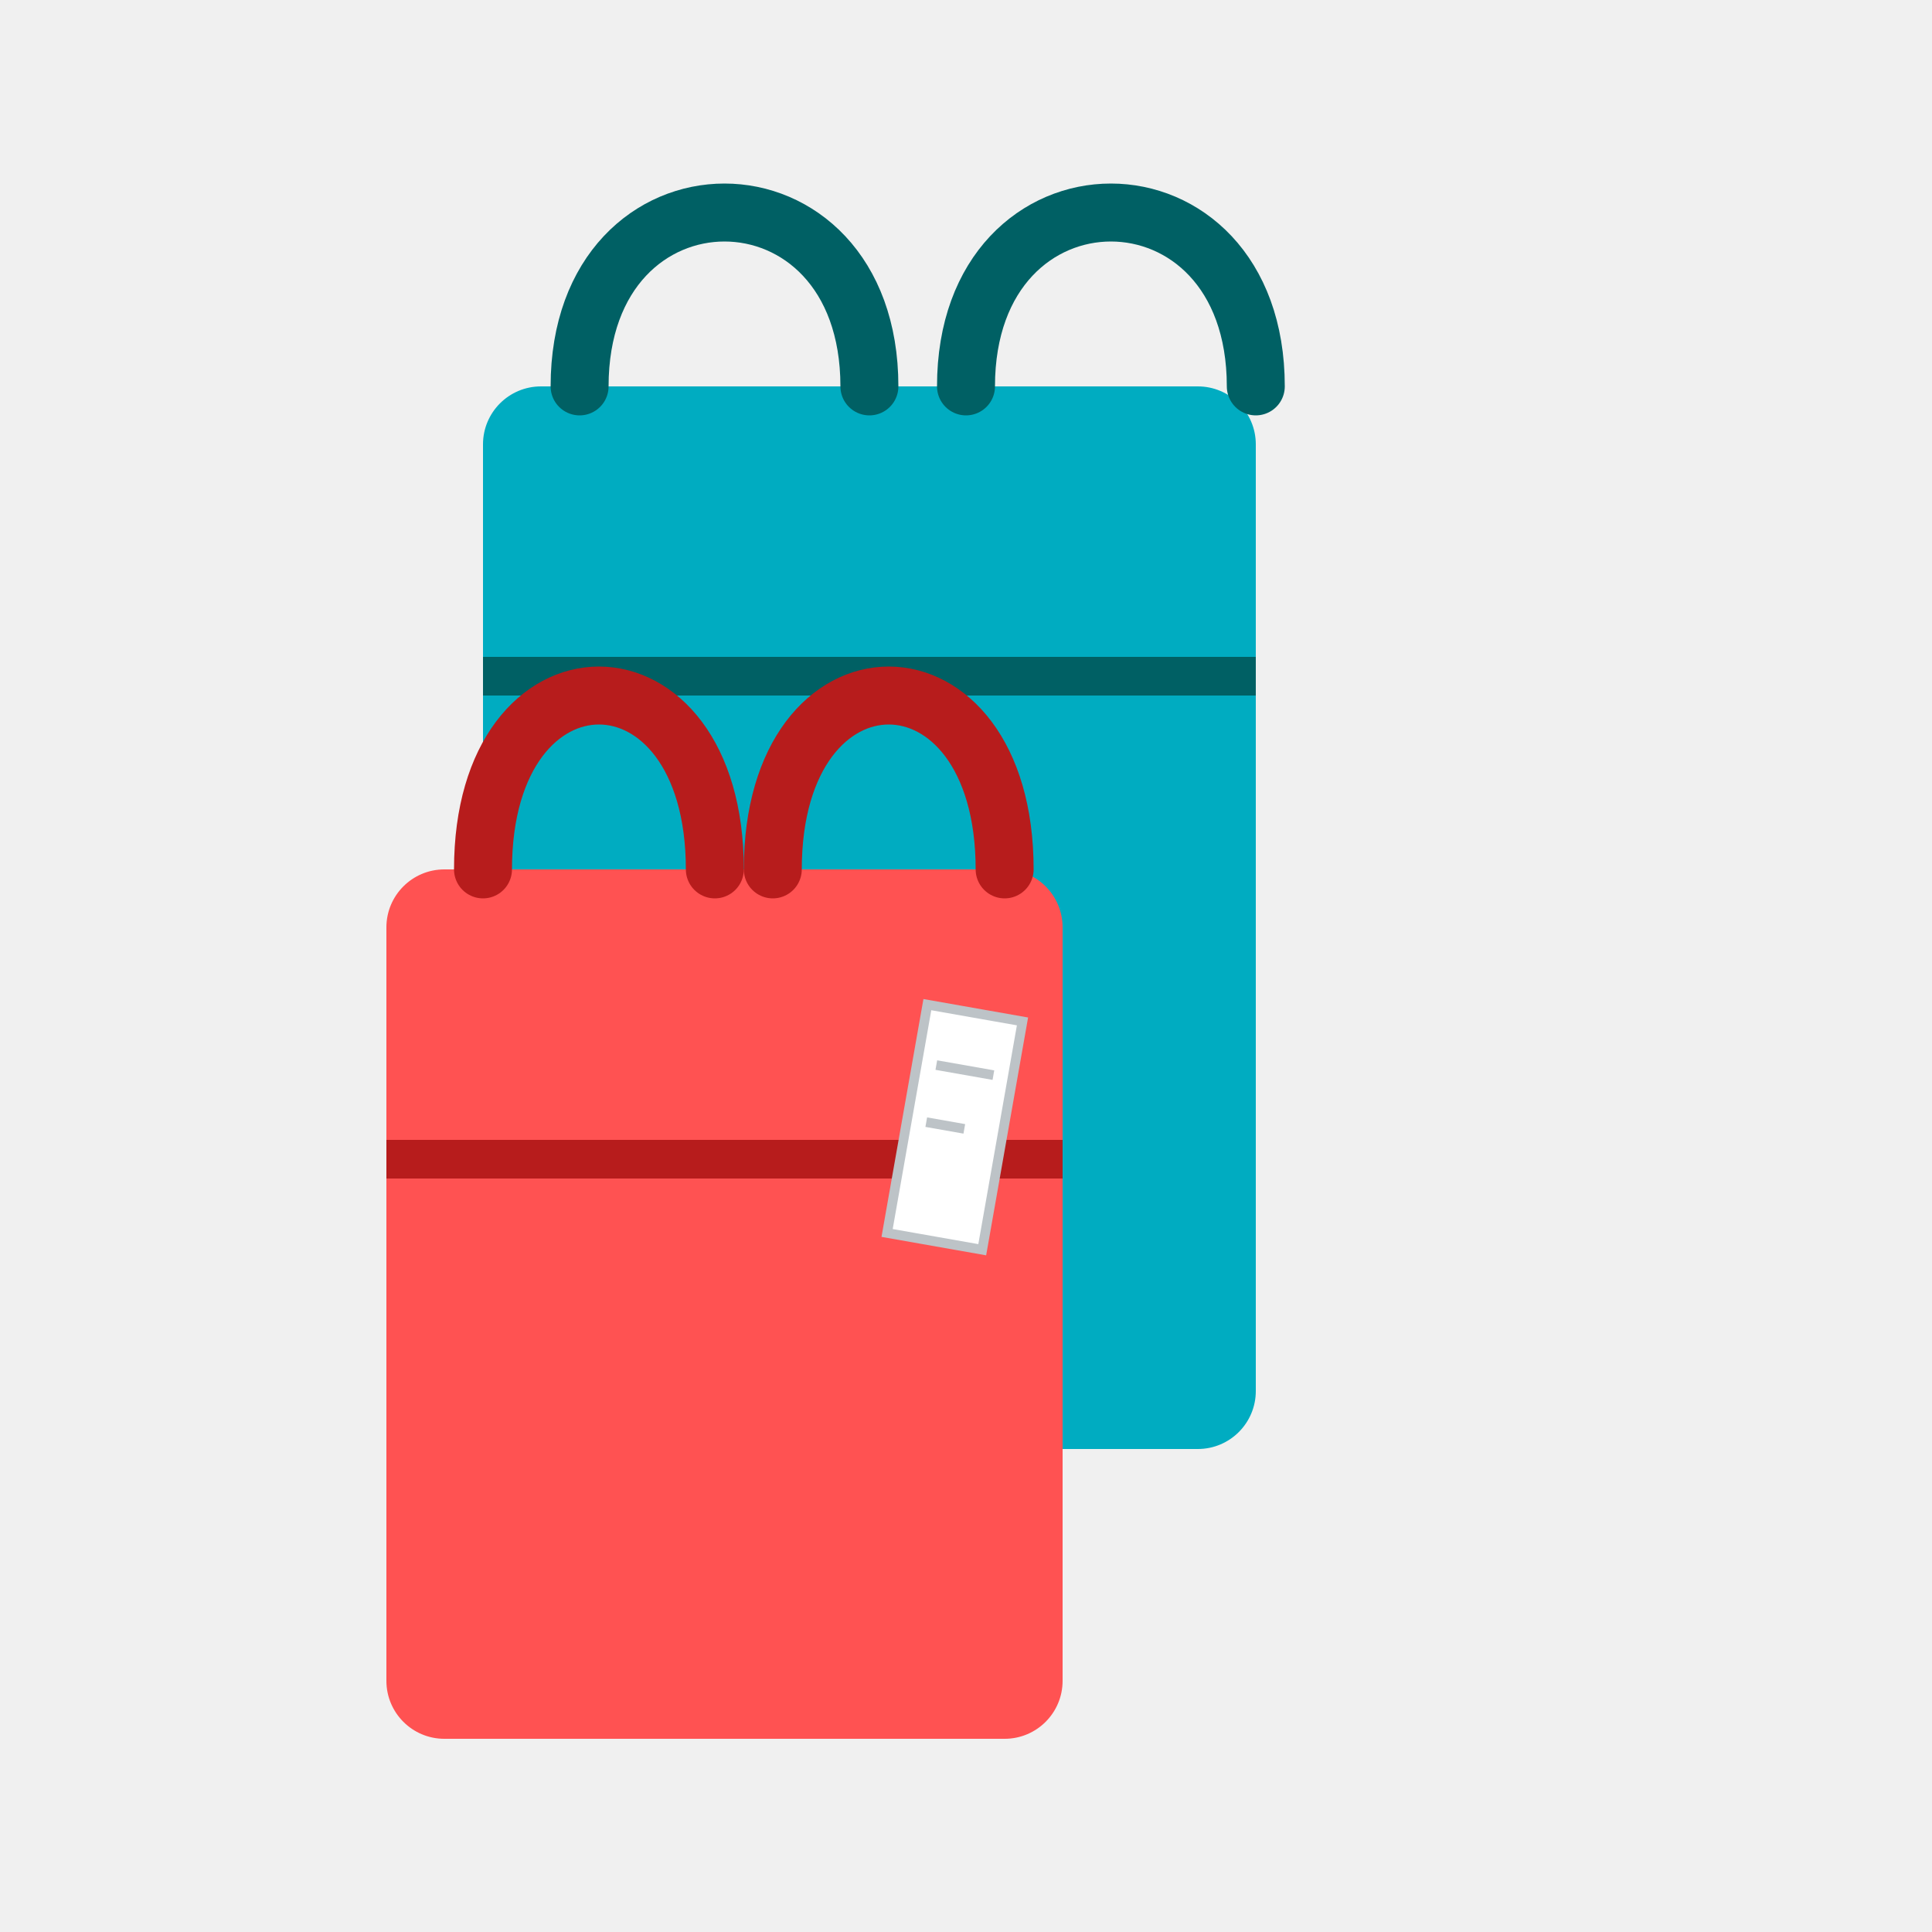
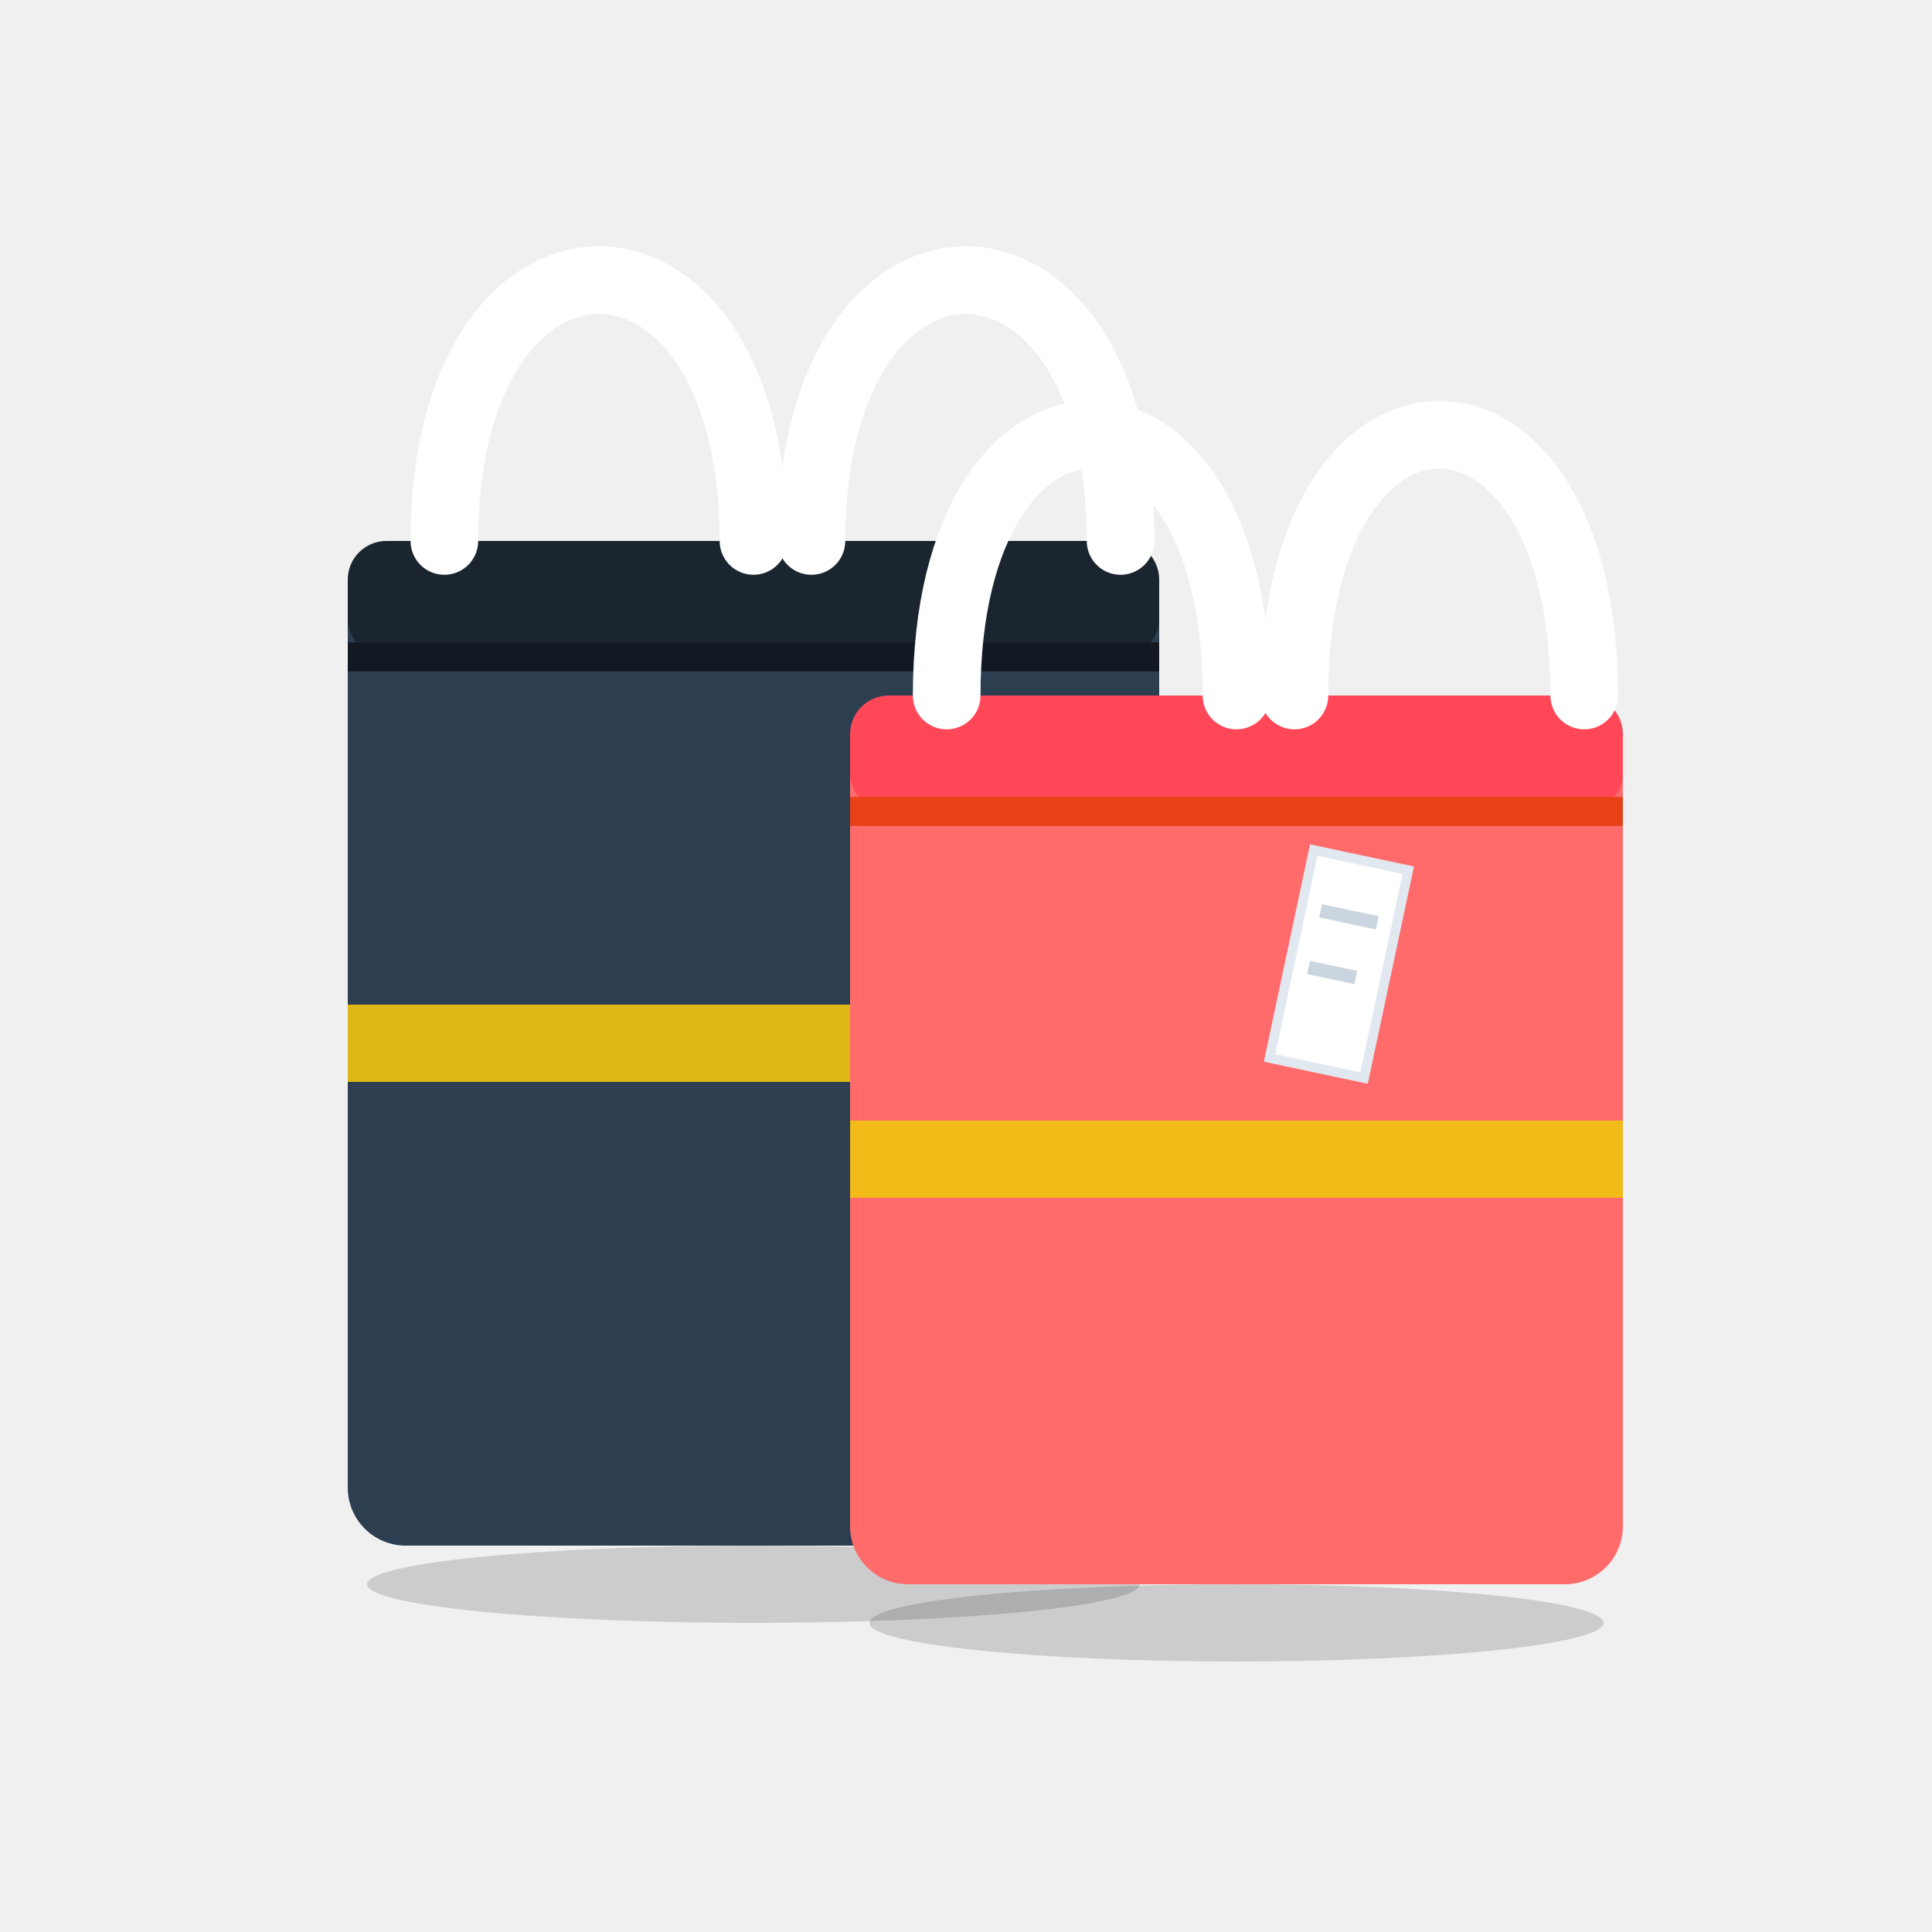
<svg xmlns="http://www.w3.org/2000/svg" viewBox="0 0 100 100" width="100" height="100">
-   <g fill="#00ACC1">
-     <rect x="25" y="20" width="40" height="55" rx="3" ry="3" />
-     <line x1="25" y1="35" x2="65" y2="35" stroke="#006064" stroke-width="2" />
+   <g>
+     <rect x="18" y="28" width="42" height="52" rx="3" ry="3" fill="#2C3E50" />
+     <rect x="18" y="28" width="42" height="6" fill="#1A252F" rx="2" />
+     <line x1="18" y1="34" x2="60" y2="34" stroke="#121922" stroke-width="1.5" />
+     <rect x="18" y="52" width="42" height="4" fill="#F1C40F" opacity="0.9" />
+     <ellipse cx="39" cy="82" rx="20" ry="2" fill="rgba(0,0,0,0.15)" />
  </g>
-   <path d="M30 20 C30 8, 45 8, 45 20" fill="none" stroke="#006064" stroke-width="3" stroke-linecap="round" />
-   <path d="M50 20 C50 8, 65 8, 65 20" fill="none" stroke="#006064" stroke-width="3" stroke-linecap="round" />
-   <g fill="#FF5252">
-     <rect x="20" y="45" width="35" height="45" rx="3" ry="3" />
-     <line x1="20" y1="60" x2="55" y2="60" stroke="#B71C1C" stroke-width="2" />
+   <path d="M23 28 C23 10, 39 10, 39 28" fill="none" stroke="#FFFFFF" stroke-width="3.5" stroke-linecap="round" />
+   <path d="M42 28 C42 10, 58 10, 58 28" fill="none" stroke="#FFFFFF" stroke-width="3.5" stroke-linecap="round" />
+   <g>
+     <rect x="44" y="36" width="40" height="46" rx="3" ry="3" fill="#FF6B6B" />
+     <rect x="44" y="36" width="40" height="6" fill="#FF4757" rx="2" />
+     <line x1="44" y1="42" x2="84" y2="42" stroke="#E84118" stroke-width="1.5" />
+     <rect x="44" y="58" width="40" height="4" fill="#F1C40F" opacity="0.9" />
+     <ellipse cx="64" cy="84" rx="19" ry="2" fill="rgba(0,0,0,0.15)" />
  </g>
-   <path d="M25 45 C25 33, 37 33, 37 45" fill="none" stroke="#B71C1C" stroke-width="3" stroke-linecap="round" />
-   <path d="M40 45 C40 33, 52 33, 52 45" fill="none" stroke="#B71C1C" stroke-width="3" stroke-linecap="round" />
-   <rect x="48" y="52" width="5" height="12" fill="white" stroke="#BDC3C7" stroke-width="0.5" transform="rotate(10 48 52)" />
-   <line x1="49" y1="55" x2="52" y2="55" stroke="#BDC3C7" stroke-width="0.5" transform="rotate(10 48 52)" />
-   <line x1="49" y1="58" x2="51" y2="58" stroke="#BDC3C7" stroke-width="0.5" transform="rotate(10 48 52)" />
+   <path d="M49 36 C49 18, 64 18, 64 36" fill="none" stroke="#FFFFFF" stroke-width="3.5" stroke-linecap="round" />
+   <path d="M67 36 C67 18, 82 18, 82 36" fill="none" stroke="#FFFFFF" stroke-width="3.5" stroke-linecap="round" />
+   <g transform="translate(68, 44) rotate(12)">
+     <rect x="0" y="0" width="5" height="11" fill="#FFFFFF" stroke="#E2E8F0" stroke-width="0.5" />
+     <line x1="1" y1="3" x2="4" y2="3" stroke="#CBD5E0" stroke-width="0.7" />
+     <line x1="1" y1="6" x2="3.5" y2="6" stroke="#CBD5E0" stroke-width="0.7" />
+   </g>
</svg>
